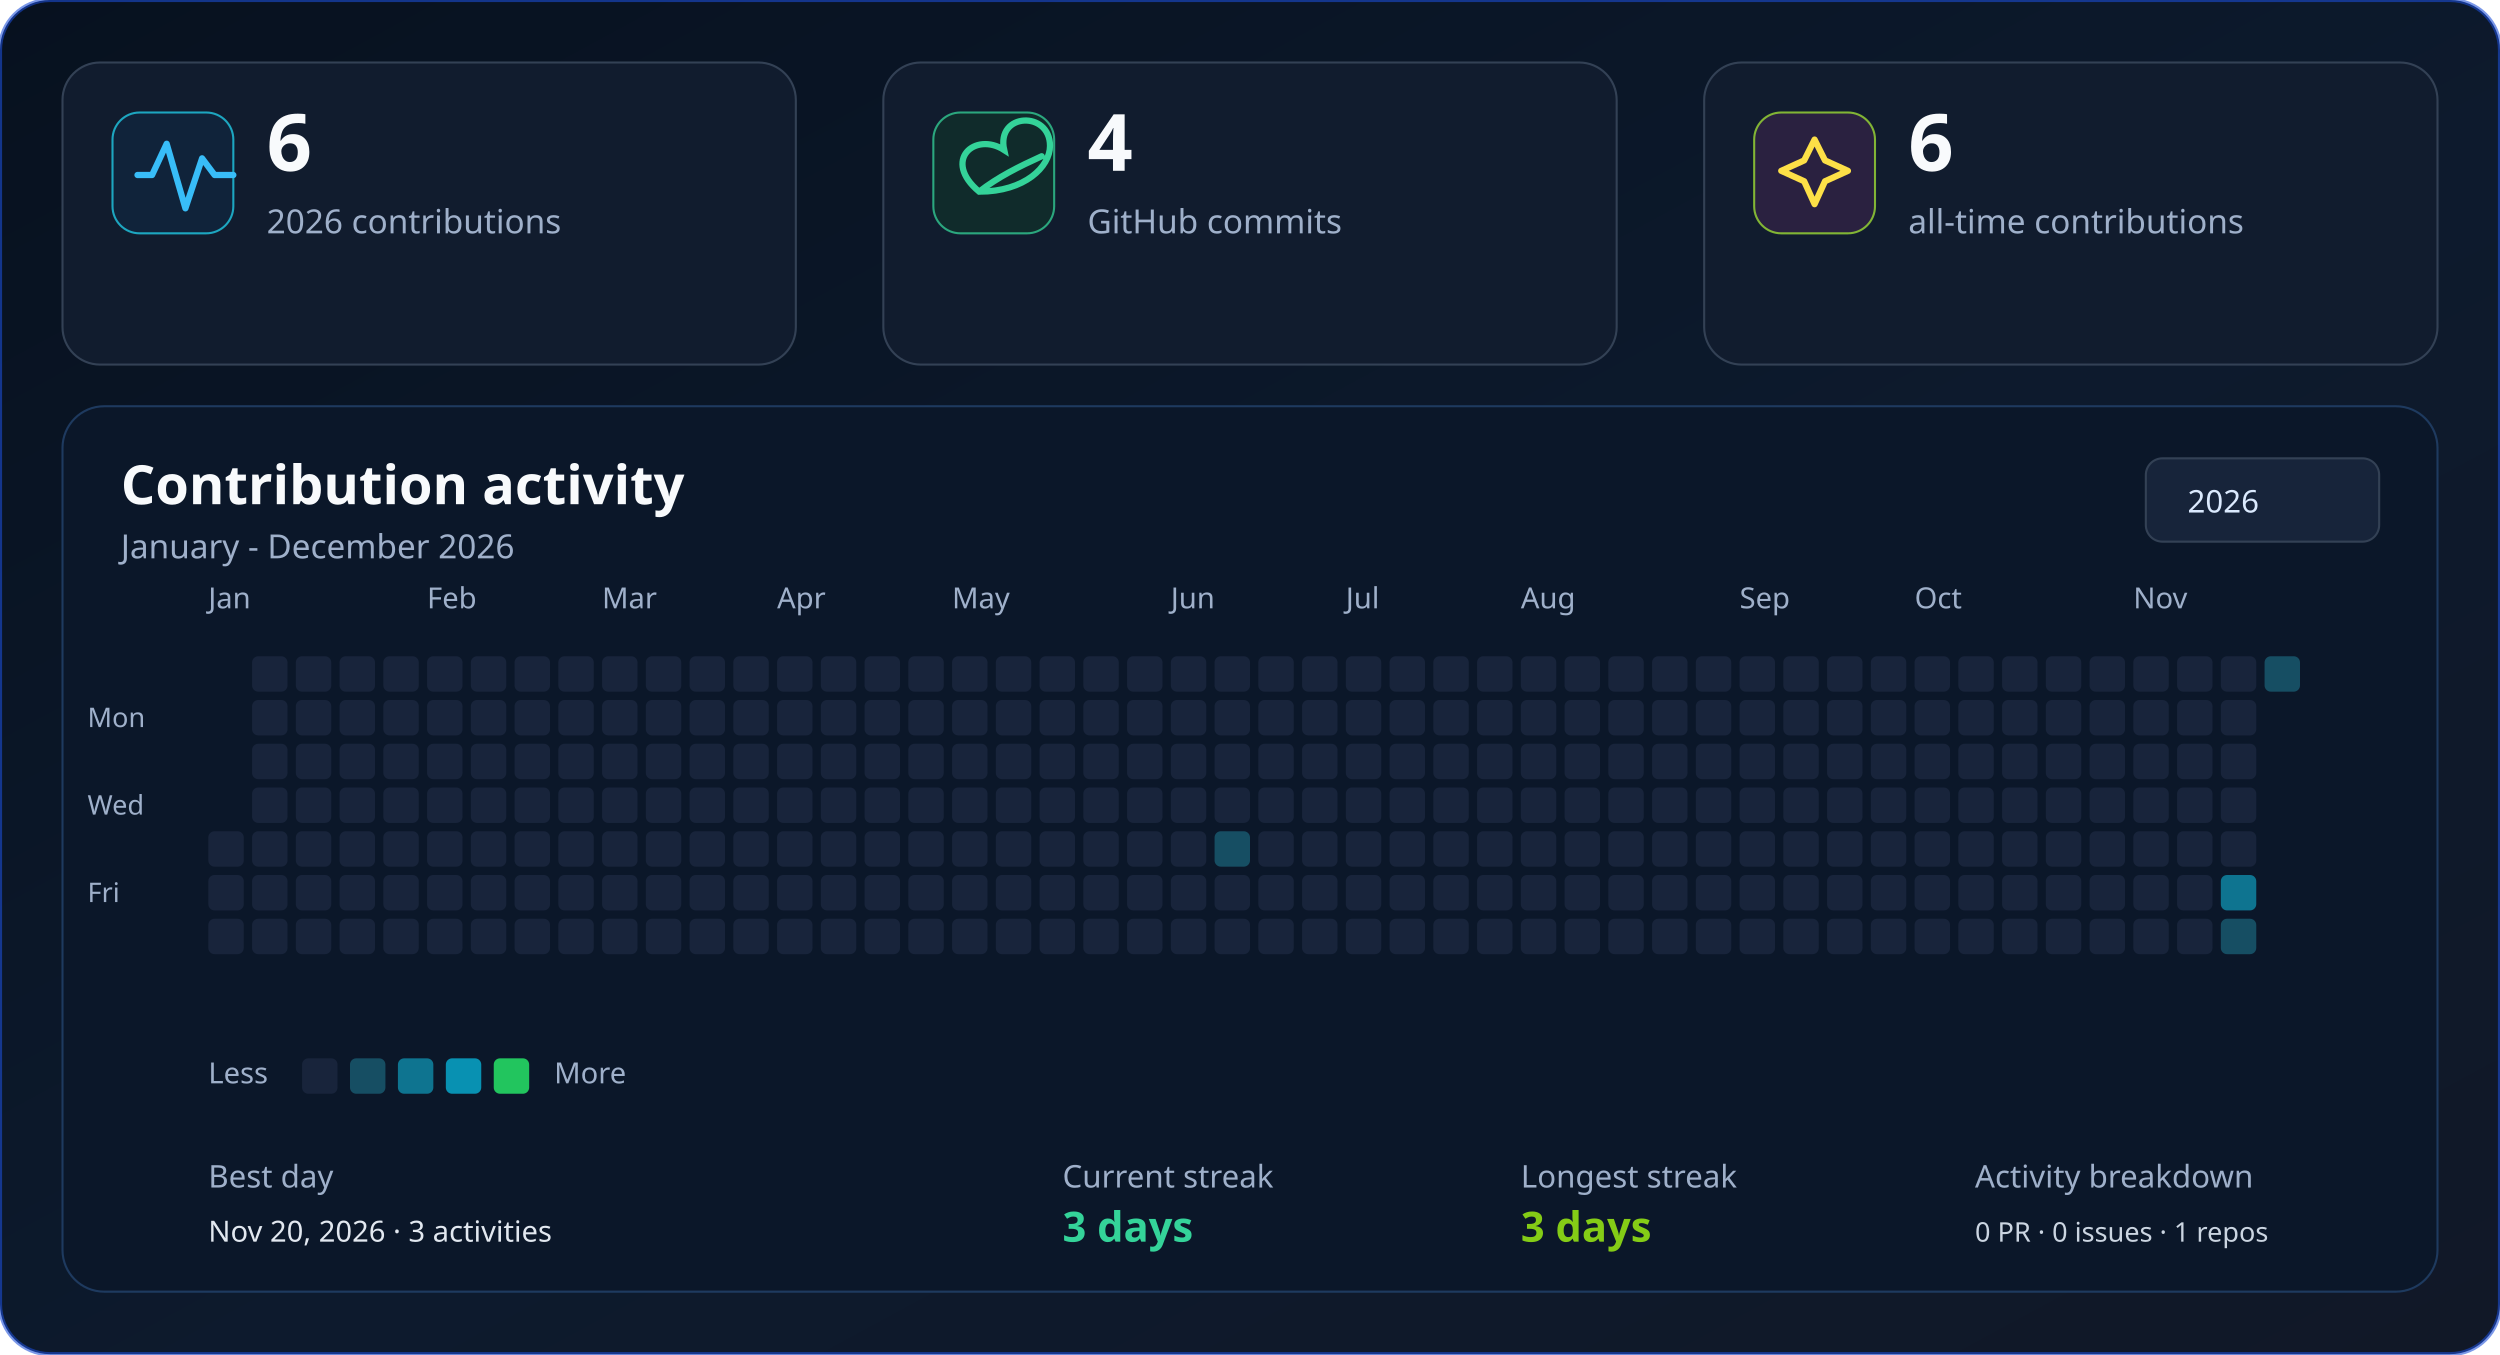
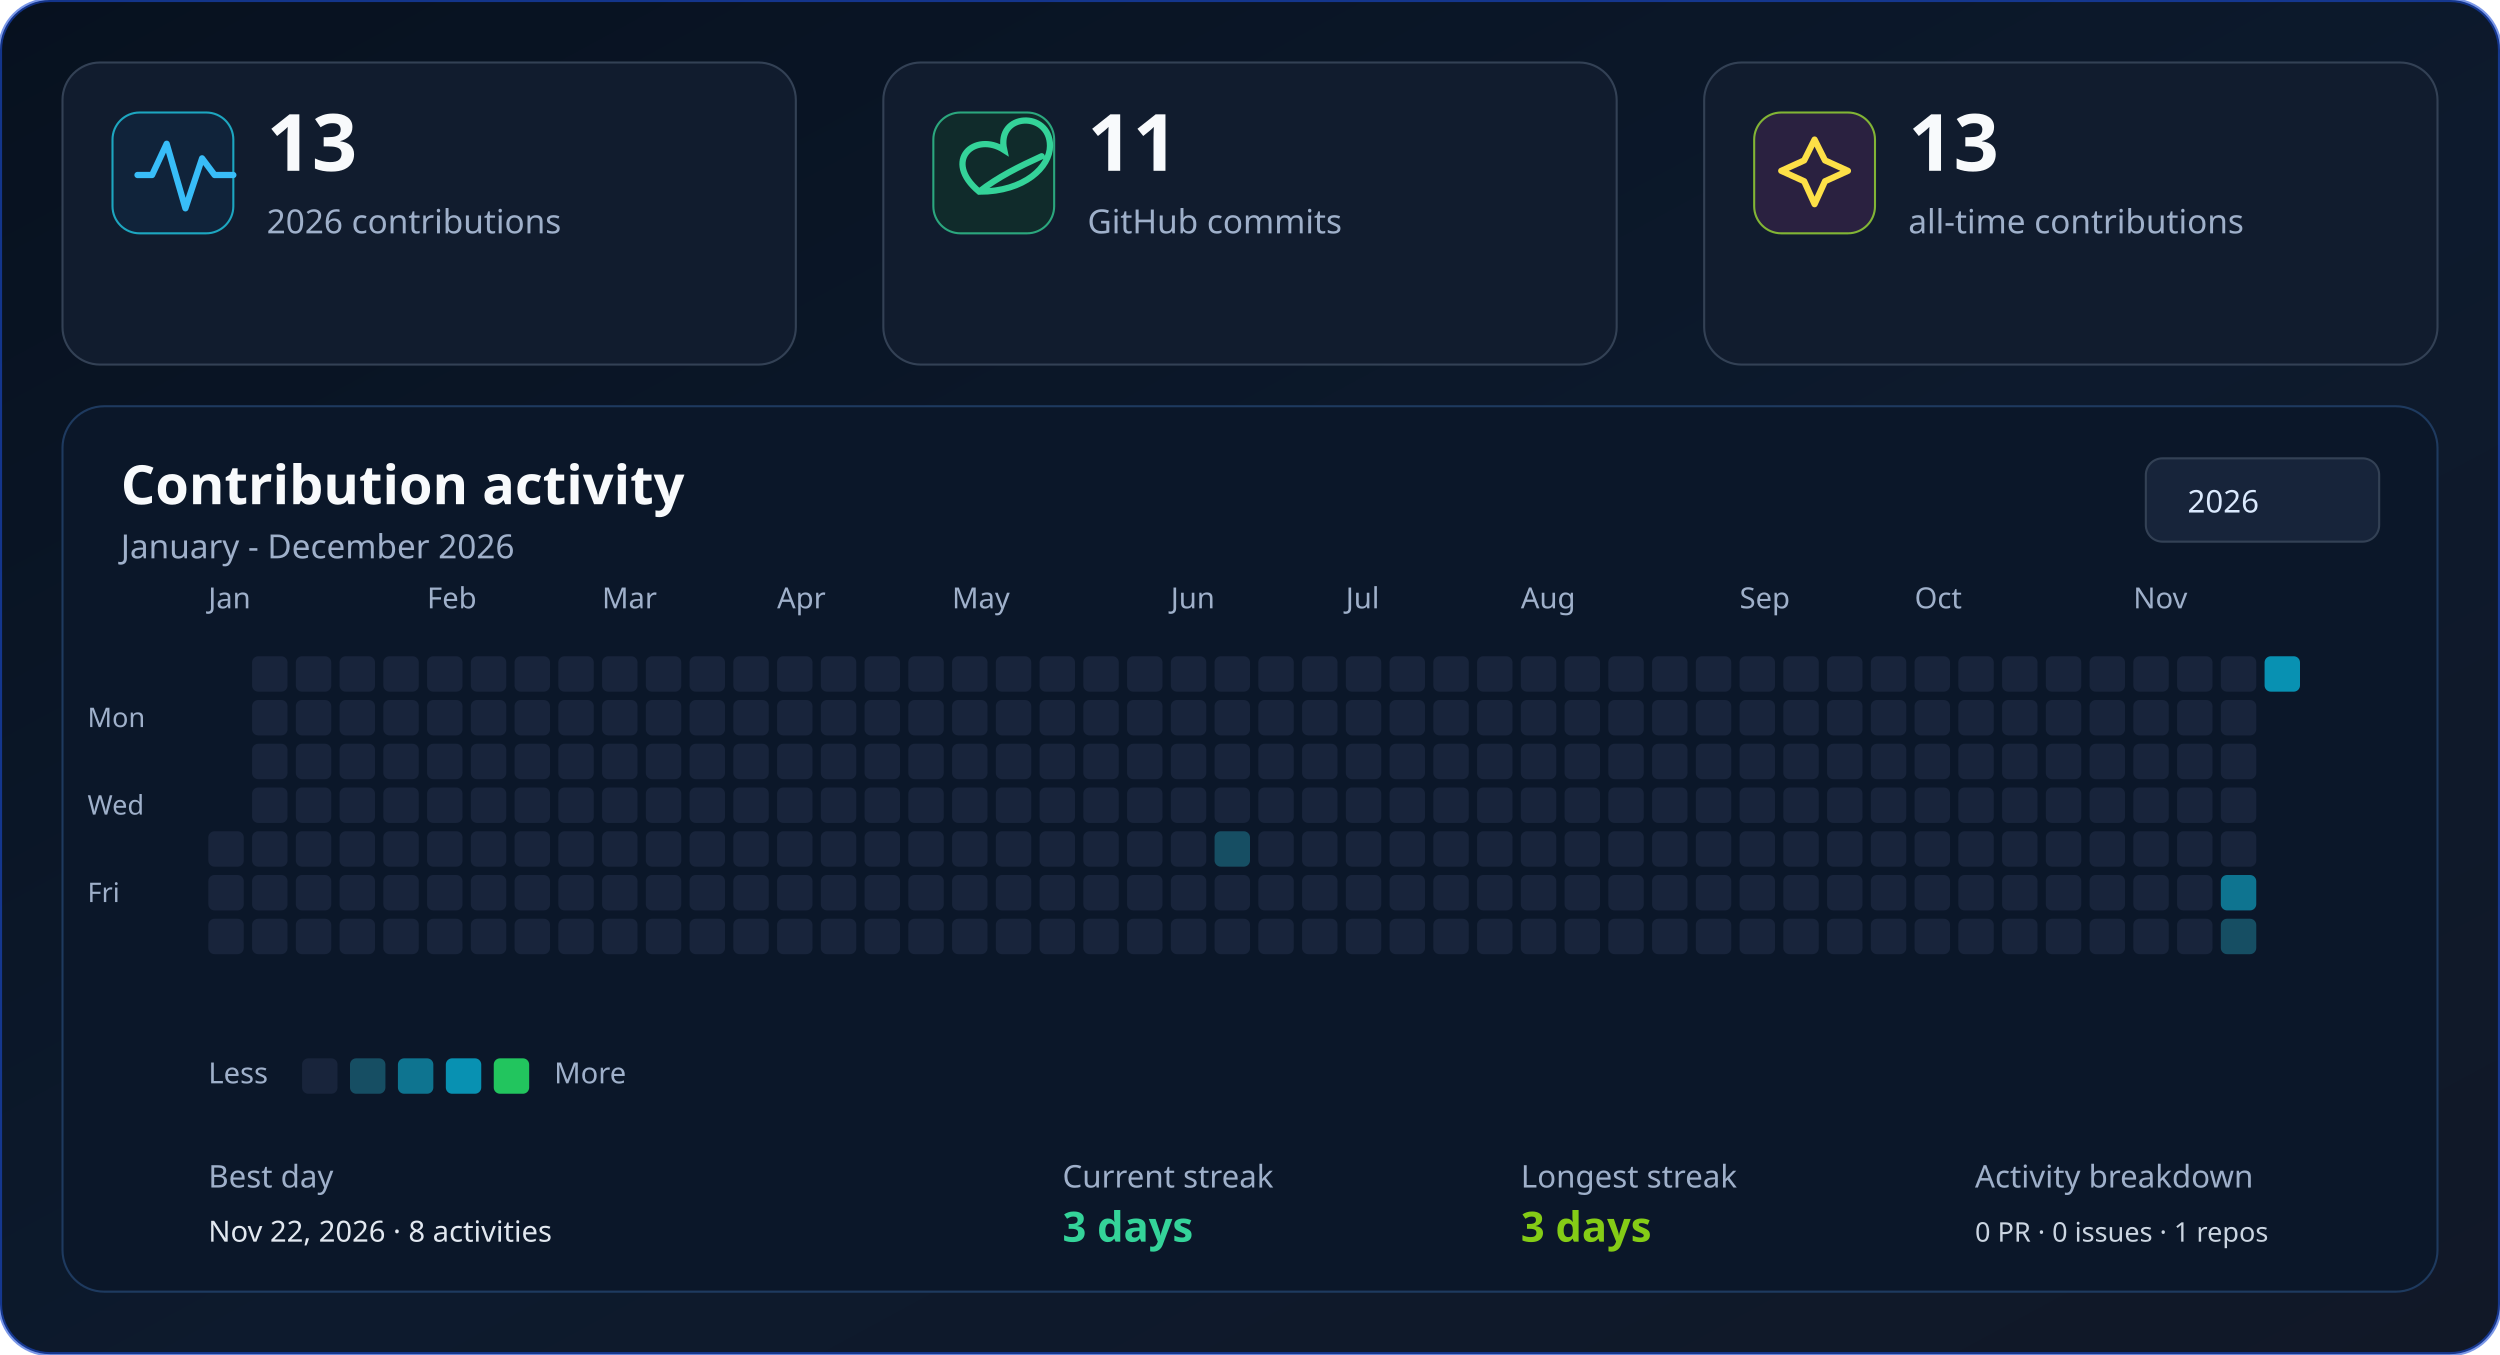
<svg xmlns="http://www.w3.org/2000/svg" width="1200" height="650" viewBox="0 0 1200 650" role="img" aria-labelledby="title desc">
  <defs>
    <linearGradient id="background" x1="0" y1="0" x2="1" y2="1">
      <stop stop-color="#07111f" />
      <stop offset=".55" stop-color="#0d1a2d" />
      <stop offset="1" stop-color="#111827" />
    </linearGradient>
    <linearGradient id="cyan" x1="0" y1="0" x2="1" y2="1">
      <stop stop-color="#22d3ee" />
      <stop offset="1" stop-color="#3b82f6" />
    </linearGradient>
  </defs>
  <rect width="1200" height="650" rx="24" fill="url(#background)" stroke="#1d4ed8" stroke-opacity=".58" stroke-width="2" />
  <g>
    <rect x="30" y="30" width="352" height="145" rx="18" fill="#111c2e" stroke="#334155" />
    <rect x="424" y="30" width="352" height="145" rx="18" fill="#111c2e" stroke="#334155" />
    <rect x="818" y="30" width="352" height="145" rx="18" fill="#111c2e" stroke="#334155" />
    <rect x="54" y="54" width="58" height="58" rx="13" fill="#10233a" stroke="#22d3ee" stroke-opacity=".75" />
    <path d="M66 84h7l7-15 9 31 8-24 6 8h9" fill="none" stroke="#38bdf8" stroke-width="3" stroke-linecap="round" stroke-linejoin="round" />
-     <text x="128" y="82" fill="#f8fafc" font-family="system-ui,sans-serif" font-size="38" font-weight="800">6</text>
+     <text x="128" y="82" fill="#f8fafc" font-family="system-ui,sans-serif" font-size="38" font-weight="800">13</text>
    <text x="128" y="112" fill="#9fb0ca" font-family="system-ui,sans-serif" font-size="16">2026 contributions</text>
    <rect x="448" y="54" width="58" height="58" rx="13" fill="#102b2b" stroke="#34d399" stroke-opacity=".75" />
    <path d="M470 92c-18-15-2-29 12-20-4-18 22-19 22-2 0 10-12 22-34 22zm0 0c9-7 19-12 30-17" fill="none" stroke="#34d399" stroke-width="3" stroke-linecap="round" />
-     <text x="522" y="82" fill="#f8fafc" font-family="system-ui,sans-serif" font-size="38" font-weight="800">4</text>
+     <text x="522" y="82" fill="#f8fafc" font-family="system-ui,sans-serif" font-size="38" font-weight="800">11</text>
    <text x="522" y="112" fill="#9fb0ca" font-family="system-ui,sans-serif" font-size="16">GitHub commits</text>
    <rect x="842" y="54" width="58" height="58" rx="13" fill="#2a2140" stroke="#a3e635" stroke-opacity=".75" />
    <path d="M871 67l5 10 11 5-11 5-5 11-5-11-11-5 11-5z" fill="none" stroke="#fde047" stroke-width="3" stroke-linejoin="round" />
-     <text x="916" y="82" fill="#f8fafc" font-family="system-ui,sans-serif" font-size="38" font-weight="800">6</text>
+     <text x="916" y="82" fill="#f8fafc" font-family="system-ui,sans-serif" font-size="38" font-weight="800">13</text>
    <text x="916" y="112" fill="#9fb0ca" font-family="system-ui,sans-serif" font-size="16">all-time contributions</text>
  </g>
  <rect x="30" y="195" width="1140" height="425" rx="20" fill="#0b1729" stroke="#1e3a5f" />
  <text x="58" y="242" fill="#f8fafc" font-family="system-ui,sans-serif" font-size="26" font-weight="800">Contribution activity</text>
  <text x="58" y="268" fill="#9fb0ca" font-family="system-ui,sans-serif" font-size="16">January - December 2026</text>
  <rect x="1030" y="220" width="112" height="40" rx="8" fill="#17243a" stroke="#334155" />
  <text x="1050" y="246" fill="#dbeafe" font-family="system-ui,sans-serif" font-size="15">2026</text>
  <text x="100" y="292" fill="#9fb0ca" font-family="system-ui,sans-serif" font-size="14">Jan</text>
  <text x="205" y="292" fill="#9fb0ca" font-family="system-ui,sans-serif" font-size="14">Feb</text>
  <text x="289" y="292" fill="#9fb0ca" font-family="system-ui,sans-serif" font-size="14">Mar</text>
  <text x="373" y="292" fill="#9fb0ca" font-family="system-ui,sans-serif" font-size="14">Apr</text>
  <text x="457" y="292" fill="#9fb0ca" font-family="system-ui,sans-serif" font-size="14">May</text>
  <text x="562" y="292" fill="#9fb0ca" font-family="system-ui,sans-serif" font-size="14">Jun</text>
  <text x="646" y="292" fill="#9fb0ca" font-family="system-ui,sans-serif" font-size="14">Jul</text>
  <text x="730" y="292" fill="#9fb0ca" font-family="system-ui,sans-serif" font-size="14">Aug</text>
  <text x="835" y="292" fill="#9fb0ca" font-family="system-ui,sans-serif" font-size="14">Sep</text>
  <text x="919" y="292" fill="#9fb0ca" font-family="system-ui,sans-serif" font-size="14">Oct</text>
  <text x="1024" y="292" fill="#9fb0ca" font-family="system-ui,sans-serif" font-size="14">Nov</text>
  <text x="42" y="349" fill="#9fb0ca" font-family="system-ui,sans-serif" font-size="13">Mon</text>
  <text x="42" y="391" fill="#9fb0ca" font-family="system-ui,sans-serif" font-size="13">Wed</text>
  <text x="42" y="433" fill="#9fb0ca" font-family="system-ui,sans-serif" font-size="13">Fri</text>
  <rect x="100" y="399" width="17" height="17" rx="3" fill="#18243b" />
  <rect x="100" y="420" width="17" height="17" rx="3" fill="#18243b" />
  <rect x="100" y="441" width="17" height="17" rx="3" fill="#18243b" />
  <rect x="121" y="315" width="17" height="17" rx="3" fill="#18243b" />
  <rect x="121" y="336" width="17" height="17" rx="3" fill="#18243b" />
  <rect x="121" y="357" width="17" height="17" rx="3" fill="#18243b" />
  <rect x="121" y="378" width="17" height="17" rx="3" fill="#18243b" />
  <rect x="121" y="399" width="17" height="17" rx="3" fill="#18243b" />
  <rect x="121" y="420" width="17" height="17" rx="3" fill="#18243b" />
  <rect x="121" y="441" width="17" height="17" rx="3" fill="#18243b" />
  <rect x="142" y="315" width="17" height="17" rx="3" fill="#18243b" />
  <rect x="142" y="336" width="17" height="17" rx="3" fill="#18243b" />
  <rect x="142" y="357" width="17" height="17" rx="3" fill="#18243b" />
  <rect x="142" y="378" width="17" height="17" rx="3" fill="#18243b" />
  <rect x="142" y="399" width="17" height="17" rx="3" fill="#18243b" />
  <rect x="142" y="420" width="17" height="17" rx="3" fill="#18243b" />
  <rect x="142" y="441" width="17" height="17" rx="3" fill="#18243b" />
  <rect x="163" y="315" width="17" height="17" rx="3" fill="#18243b" />
  <rect x="163" y="336" width="17" height="17" rx="3" fill="#18243b" />
  <rect x="163" y="357" width="17" height="17" rx="3" fill="#18243b" />
  <rect x="163" y="378" width="17" height="17" rx="3" fill="#18243b" />
  <rect x="163" y="399" width="17" height="17" rx="3" fill="#18243b" />
  <rect x="163" y="420" width="17" height="17" rx="3" fill="#18243b" />
  <rect x="163" y="441" width="17" height="17" rx="3" fill="#18243b" />
  <rect x="184" y="315" width="17" height="17" rx="3" fill="#18243b" />
  <rect x="184" y="336" width="17" height="17" rx="3" fill="#18243b" />
  <rect x="184" y="357" width="17" height="17" rx="3" fill="#18243b" />
  <rect x="184" y="378" width="17" height="17" rx="3" fill="#18243b" />
  <rect x="184" y="399" width="17" height="17" rx="3" fill="#18243b" />
  <rect x="184" y="420" width="17" height="17" rx="3" fill="#18243b" />
  <rect x="184" y="441" width="17" height="17" rx="3" fill="#18243b" />
  <rect x="205" y="315" width="17" height="17" rx="3" fill="#18243b" />
  <rect x="205" y="336" width="17" height="17" rx="3" fill="#18243b" />
  <rect x="205" y="357" width="17" height="17" rx="3" fill="#18243b" />
  <rect x="205" y="378" width="17" height="17" rx="3" fill="#18243b" />
  <rect x="205" y="399" width="17" height="17" rx="3" fill="#18243b" />
  <rect x="205" y="420" width="17" height="17" rx="3" fill="#18243b" />
  <rect x="205" y="441" width="17" height="17" rx="3" fill="#18243b" />
  <rect x="226" y="315" width="17" height="17" rx="3" fill="#18243b" />
  <rect x="226" y="336" width="17" height="17" rx="3" fill="#18243b" />
  <rect x="226" y="357" width="17" height="17" rx="3" fill="#18243b" />
  <rect x="226" y="378" width="17" height="17" rx="3" fill="#18243b" />
  <rect x="226" y="399" width="17" height="17" rx="3" fill="#18243b" />
  <rect x="226" y="420" width="17" height="17" rx="3" fill="#18243b" />
  <rect x="226" y="441" width="17" height="17" rx="3" fill="#18243b" />
  <rect x="247" y="315" width="17" height="17" rx="3" fill="#18243b" />
  <rect x="247" y="336" width="17" height="17" rx="3" fill="#18243b" />
  <rect x="247" y="357" width="17" height="17" rx="3" fill="#18243b" />
  <rect x="247" y="378" width="17" height="17" rx="3" fill="#18243b" />
  <rect x="247" y="399" width="17" height="17" rx="3" fill="#18243b" />
  <rect x="247" y="420" width="17" height="17" rx="3" fill="#18243b" />
  <rect x="247" y="441" width="17" height="17" rx="3" fill="#18243b" />
  <rect x="268" y="315" width="17" height="17" rx="3" fill="#18243b" />
  <rect x="268" y="336" width="17" height="17" rx="3" fill="#18243b" />
  <rect x="268" y="357" width="17" height="17" rx="3" fill="#18243b" />
  <rect x="268" y="378" width="17" height="17" rx="3" fill="#18243b" />
  <rect x="268" y="399" width="17" height="17" rx="3" fill="#18243b" />
  <rect x="268" y="420" width="17" height="17" rx="3" fill="#18243b" />
  <rect x="268" y="441" width="17" height="17" rx="3" fill="#18243b" />
  <rect x="289" y="315" width="17" height="17" rx="3" fill="#18243b" />
  <rect x="289" y="336" width="17" height="17" rx="3" fill="#18243b" />
  <rect x="289" y="357" width="17" height="17" rx="3" fill="#18243b" />
  <rect x="289" y="378" width="17" height="17" rx="3" fill="#18243b" />
  <rect x="289" y="399" width="17" height="17" rx="3" fill="#18243b" />
  <rect x="289" y="420" width="17" height="17" rx="3" fill="#18243b" />
  <rect x="289" y="441" width="17" height="17" rx="3" fill="#18243b" />
  <rect x="310" y="315" width="17" height="17" rx="3" fill="#18243b" />
  <rect x="310" y="336" width="17" height="17" rx="3" fill="#18243b" />
  <rect x="310" y="357" width="17" height="17" rx="3" fill="#18243b" />
  <rect x="310" y="378" width="17" height="17" rx="3" fill="#18243b" />
  <rect x="310" y="399" width="17" height="17" rx="3" fill="#18243b" />
  <rect x="310" y="420" width="17" height="17" rx="3" fill="#18243b" />
  <rect x="310" y="441" width="17" height="17" rx="3" fill="#18243b" />
  <rect x="331" y="315" width="17" height="17" rx="3" fill="#18243b" />
  <rect x="331" y="336" width="17" height="17" rx="3" fill="#18243b" />
  <rect x="331" y="357" width="17" height="17" rx="3" fill="#18243b" />
  <rect x="331" y="378" width="17" height="17" rx="3" fill="#18243b" />
  <rect x="331" y="399" width="17" height="17" rx="3" fill="#18243b" />
  <rect x="331" y="420" width="17" height="17" rx="3" fill="#18243b" />
  <rect x="331" y="441" width="17" height="17" rx="3" fill="#18243b" />
  <rect x="352" y="315" width="17" height="17" rx="3" fill="#18243b" />
  <rect x="352" y="336" width="17" height="17" rx="3" fill="#18243b" />
  <rect x="352" y="357" width="17" height="17" rx="3" fill="#18243b" />
  <rect x="352" y="378" width="17" height="17" rx="3" fill="#18243b" />
  <rect x="352" y="399" width="17" height="17" rx="3" fill="#18243b" />
  <rect x="352" y="420" width="17" height="17" rx="3" fill="#18243b" />
  <rect x="352" y="441" width="17" height="17" rx="3" fill="#18243b" />
  <rect x="373" y="315" width="17" height="17" rx="3" fill="#18243b" />
  <rect x="373" y="336" width="17" height="17" rx="3" fill="#18243b" />
  <rect x="373" y="357" width="17" height="17" rx="3" fill="#18243b" />
  <rect x="373" y="378" width="17" height="17" rx="3" fill="#18243b" />
  <rect x="373" y="399" width="17" height="17" rx="3" fill="#18243b" />
  <rect x="373" y="420" width="17" height="17" rx="3" fill="#18243b" />
  <rect x="373" y="441" width="17" height="17" rx="3" fill="#18243b" />
  <rect x="394" y="315" width="17" height="17" rx="3" fill="#18243b" />
  <rect x="394" y="336" width="17" height="17" rx="3" fill="#18243b" />
  <rect x="394" y="357" width="17" height="17" rx="3" fill="#18243b" />
  <rect x="394" y="378" width="17" height="17" rx="3" fill="#18243b" />
  <rect x="394" y="399" width="17" height="17" rx="3" fill="#18243b" />
  <rect x="394" y="420" width="17" height="17" rx="3" fill="#18243b" />
  <rect x="394" y="441" width="17" height="17" rx="3" fill="#18243b" />
  <rect x="415" y="315" width="17" height="17" rx="3" fill="#18243b" />
  <rect x="415" y="336" width="17" height="17" rx="3" fill="#18243b" />
  <rect x="415" y="357" width="17" height="17" rx="3" fill="#18243b" />
  <rect x="415" y="378" width="17" height="17" rx="3" fill="#18243b" />
  <rect x="415" y="399" width="17" height="17" rx="3" fill="#18243b" />
  <rect x="415" y="420" width="17" height="17" rx="3" fill="#18243b" />
  <rect x="415" y="441" width="17" height="17" rx="3" fill="#18243b" />
  <rect x="436" y="315" width="17" height="17" rx="3" fill="#18243b" />
  <rect x="436" y="336" width="17" height="17" rx="3" fill="#18243b" />
  <rect x="436" y="357" width="17" height="17" rx="3" fill="#18243b" />
  <rect x="436" y="378" width="17" height="17" rx="3" fill="#18243b" />
  <rect x="436" y="399" width="17" height="17" rx="3" fill="#18243b" />
  <rect x="436" y="420" width="17" height="17" rx="3" fill="#18243b" />
  <rect x="436" y="441" width="17" height="17" rx="3" fill="#18243b" />
  <rect x="457" y="315" width="17" height="17" rx="3" fill="#18243b" />
  <rect x="457" y="336" width="17" height="17" rx="3" fill="#18243b" />
  <rect x="457" y="357" width="17" height="17" rx="3" fill="#18243b" />
  <rect x="457" y="378" width="17" height="17" rx="3" fill="#18243b" />
  <rect x="457" y="399" width="17" height="17" rx="3" fill="#18243b" />
  <rect x="457" y="420" width="17" height="17" rx="3" fill="#18243b" />
  <rect x="457" y="441" width="17" height="17" rx="3" fill="#18243b" />
  <rect x="478" y="315" width="17" height="17" rx="3" fill="#18243b" />
  <rect x="478" y="336" width="17" height="17" rx="3" fill="#18243b" />
  <rect x="478" y="357" width="17" height="17" rx="3" fill="#18243b" />
  <rect x="478" y="378" width="17" height="17" rx="3" fill="#18243b" />
  <rect x="478" y="399" width="17" height="17" rx="3" fill="#18243b" />
  <rect x="478" y="420" width="17" height="17" rx="3" fill="#18243b" />
  <rect x="478" y="441" width="17" height="17" rx="3" fill="#18243b" />
  <rect x="499" y="315" width="17" height="17" rx="3" fill="#18243b" />
  <rect x="499" y="336" width="17" height="17" rx="3" fill="#18243b" />
  <rect x="499" y="357" width="17" height="17" rx="3" fill="#18243b" />
  <rect x="499" y="378" width="17" height="17" rx="3" fill="#18243b" />
  <rect x="499" y="399" width="17" height="17" rx="3" fill="#18243b" />
  <rect x="499" y="420" width="17" height="17" rx="3" fill="#18243b" />
  <rect x="499" y="441" width="17" height="17" rx="3" fill="#18243b" />
  <rect x="520" y="315" width="17" height="17" rx="3" fill="#18243b" />
  <rect x="520" y="336" width="17" height="17" rx="3" fill="#18243b" />
  <rect x="520" y="357" width="17" height="17" rx="3" fill="#18243b" />
  <rect x="520" y="378" width="17" height="17" rx="3" fill="#18243b" />
  <rect x="520" y="399" width="17" height="17" rx="3" fill="#18243b" />
  <rect x="520" y="420" width="17" height="17" rx="3" fill="#18243b" />
  <rect x="520" y="441" width="17" height="17" rx="3" fill="#18243b" />
  <rect x="541" y="315" width="17" height="17" rx="3" fill="#18243b" />
  <rect x="541" y="336" width="17" height="17" rx="3" fill="#18243b" />
  <rect x="541" y="357" width="17" height="17" rx="3" fill="#18243b" />
  <rect x="541" y="378" width="17" height="17" rx="3" fill="#18243b" />
  <rect x="541" y="399" width="17" height="17" rx="3" fill="#18243b" />
  <rect x="541" y="420" width="17" height="17" rx="3" fill="#18243b" />
  <rect x="541" y="441" width="17" height="17" rx="3" fill="#18243b" />
  <rect x="562" y="315" width="17" height="17" rx="3" fill="#18243b" />
  <rect x="562" y="336" width="17" height="17" rx="3" fill="#18243b" />
  <rect x="562" y="357" width="17" height="17" rx="3" fill="#18243b" />
  <rect x="562" y="378" width="17" height="17" rx="3" fill="#18243b" />
  <rect x="562" y="399" width="17" height="17" rx="3" fill="#18243b" />
  <rect x="562" y="420" width="17" height="17" rx="3" fill="#18243b" />
  <rect x="562" y="441" width="17" height="17" rx="3" fill="#18243b" />
  <rect x="583" y="315" width="17" height="17" rx="3" fill="#18243b" />
  <rect x="583" y="336" width="17" height="17" rx="3" fill="#18243b" />
  <rect x="583" y="357" width="17" height="17" rx="3" fill="#18243b" />
  <rect x="583" y="378" width="17" height="17" rx="3" fill="#18243b" />
  <rect x="583" y="399" width="17" height="17" rx="3" fill="#164e63" />
  <rect x="583" y="420" width="17" height="17" rx="3" fill="#18243b" />
  <rect x="583" y="441" width="17" height="17" rx="3" fill="#18243b" />
  <rect x="604" y="315" width="17" height="17" rx="3" fill="#18243b" />
  <rect x="604" y="336" width="17" height="17" rx="3" fill="#18243b" />
  <rect x="604" y="357" width="17" height="17" rx="3" fill="#18243b" />
  <rect x="604" y="378" width="17" height="17" rx="3" fill="#18243b" />
  <rect x="604" y="399" width="17" height="17" rx="3" fill="#18243b" />
  <rect x="604" y="420" width="17" height="17" rx="3" fill="#18243b" />
  <rect x="604" y="441" width="17" height="17" rx="3" fill="#18243b" />
  <rect x="625" y="315" width="17" height="17" rx="3" fill="#18243b" />
  <rect x="625" y="336" width="17" height="17" rx="3" fill="#18243b" />
  <rect x="625" y="357" width="17" height="17" rx="3" fill="#18243b" />
  <rect x="625" y="378" width="17" height="17" rx="3" fill="#18243b" />
  <rect x="625" y="399" width="17" height="17" rx="3" fill="#18243b" />
  <rect x="625" y="420" width="17" height="17" rx="3" fill="#18243b" />
  <rect x="625" y="441" width="17" height="17" rx="3" fill="#18243b" />
  <rect x="646" y="315" width="17" height="17" rx="3" fill="#18243b" />
  <rect x="646" y="336" width="17" height="17" rx="3" fill="#18243b" />
  <rect x="646" y="357" width="17" height="17" rx="3" fill="#18243b" />
  <rect x="646" y="378" width="17" height="17" rx="3" fill="#18243b" />
  <rect x="646" y="399" width="17" height="17" rx="3" fill="#18243b" />
  <rect x="646" y="420" width="17" height="17" rx="3" fill="#18243b" />
  <rect x="646" y="441" width="17" height="17" rx="3" fill="#18243b" />
  <rect x="667" y="315" width="17" height="17" rx="3" fill="#18243b" />
  <rect x="667" y="336" width="17" height="17" rx="3" fill="#18243b" />
  <rect x="667" y="357" width="17" height="17" rx="3" fill="#18243b" />
  <rect x="667" y="378" width="17" height="17" rx="3" fill="#18243b" />
  <rect x="667" y="399" width="17" height="17" rx="3" fill="#18243b" />
  <rect x="667" y="420" width="17" height="17" rx="3" fill="#18243b" />
  <rect x="667" y="441" width="17" height="17" rx="3" fill="#18243b" />
  <rect x="688" y="315" width="17" height="17" rx="3" fill="#18243b" />
  <rect x="688" y="336" width="17" height="17" rx="3" fill="#18243b" />
  <rect x="688" y="357" width="17" height="17" rx="3" fill="#18243b" />
  <rect x="688" y="378" width="17" height="17" rx="3" fill="#18243b" />
  <rect x="688" y="399" width="17" height="17" rx="3" fill="#18243b" />
  <rect x="688" y="420" width="17" height="17" rx="3" fill="#18243b" />
  <rect x="688" y="441" width="17" height="17" rx="3" fill="#18243b" />
  <rect x="709" y="315" width="17" height="17" rx="3" fill="#18243b" />
  <rect x="709" y="336" width="17" height="17" rx="3" fill="#18243b" />
  <rect x="709" y="357" width="17" height="17" rx="3" fill="#18243b" />
  <rect x="709" y="378" width="17" height="17" rx="3" fill="#18243b" />
  <rect x="709" y="399" width="17" height="17" rx="3" fill="#18243b" />
  <rect x="709" y="420" width="17" height="17" rx="3" fill="#18243b" />
  <rect x="709" y="441" width="17" height="17" rx="3" fill="#18243b" />
  <rect x="730" y="315" width="17" height="17" rx="3" fill="#18243b" />
  <rect x="730" y="336" width="17" height="17" rx="3" fill="#18243b" />
  <rect x="730" y="357" width="17" height="17" rx="3" fill="#18243b" />
  <rect x="730" y="378" width="17" height="17" rx="3" fill="#18243b" />
  <rect x="730" y="399" width="17" height="17" rx="3" fill="#18243b" />
  <rect x="730" y="420" width="17" height="17" rx="3" fill="#18243b" />
  <rect x="730" y="441" width="17" height="17" rx="3" fill="#18243b" />
  <rect x="751" y="315" width="17" height="17" rx="3" fill="#18243b" />
  <rect x="751" y="336" width="17" height="17" rx="3" fill="#18243b" />
  <rect x="751" y="357" width="17" height="17" rx="3" fill="#18243b" />
  <rect x="751" y="378" width="17" height="17" rx="3" fill="#18243b" />
  <rect x="751" y="399" width="17" height="17" rx="3" fill="#18243b" />
  <rect x="751" y="420" width="17" height="17" rx="3" fill="#18243b" />
  <rect x="751" y="441" width="17" height="17" rx="3" fill="#18243b" />
  <rect x="772" y="315" width="17" height="17" rx="3" fill="#18243b" />
  <rect x="772" y="336" width="17" height="17" rx="3" fill="#18243b" />
  <rect x="772" y="357" width="17" height="17" rx="3" fill="#18243b" />
  <rect x="772" y="378" width="17" height="17" rx="3" fill="#18243b" />
  <rect x="772" y="399" width="17" height="17" rx="3" fill="#18243b" />
  <rect x="772" y="420" width="17" height="17" rx="3" fill="#18243b" />
  <rect x="772" y="441" width="17" height="17" rx="3" fill="#18243b" />
  <rect x="793" y="315" width="17" height="17" rx="3" fill="#18243b" />
  <rect x="793" y="336" width="17" height="17" rx="3" fill="#18243b" />
  <rect x="793" y="357" width="17" height="17" rx="3" fill="#18243b" />
  <rect x="793" y="378" width="17" height="17" rx="3" fill="#18243b" />
  <rect x="793" y="399" width="17" height="17" rx="3" fill="#18243b" />
  <rect x="793" y="420" width="17" height="17" rx="3" fill="#18243b" />
  <rect x="793" y="441" width="17" height="17" rx="3" fill="#18243b" />
  <rect x="814" y="315" width="17" height="17" rx="3" fill="#18243b" />
  <rect x="814" y="336" width="17" height="17" rx="3" fill="#18243b" />
  <rect x="814" y="357" width="17" height="17" rx="3" fill="#18243b" />
  <rect x="814" y="378" width="17" height="17" rx="3" fill="#18243b" />
  <rect x="814" y="399" width="17" height="17" rx="3" fill="#18243b" />
  <rect x="814" y="420" width="17" height="17" rx="3" fill="#18243b" />
  <rect x="814" y="441" width="17" height="17" rx="3" fill="#18243b" />
  <rect x="835" y="315" width="17" height="17" rx="3" fill="#18243b" />
  <rect x="835" y="336" width="17" height="17" rx="3" fill="#18243b" />
  <rect x="835" y="357" width="17" height="17" rx="3" fill="#18243b" />
  <rect x="835" y="378" width="17" height="17" rx="3" fill="#18243b" />
  <rect x="835" y="399" width="17" height="17" rx="3" fill="#18243b" />
  <rect x="835" y="420" width="17" height="17" rx="3" fill="#18243b" />
  <rect x="835" y="441" width="17" height="17" rx="3" fill="#18243b" />
  <rect x="856" y="315" width="17" height="17" rx="3" fill="#18243b" />
  <rect x="856" y="336" width="17" height="17" rx="3" fill="#18243b" />
  <rect x="856" y="357" width="17" height="17" rx="3" fill="#18243b" />
  <rect x="856" y="378" width="17" height="17" rx="3" fill="#18243b" />
  <rect x="856" y="399" width="17" height="17" rx="3" fill="#18243b" />
  <rect x="856" y="420" width="17" height="17" rx="3" fill="#18243b" />
  <rect x="856" y="441" width="17" height="17" rx="3" fill="#18243b" />
  <rect x="877" y="315" width="17" height="17" rx="3" fill="#18243b" />
  <rect x="877" y="336" width="17" height="17" rx="3" fill="#18243b" />
  <rect x="877" y="357" width="17" height="17" rx="3" fill="#18243b" />
  <rect x="877" y="378" width="17" height="17" rx="3" fill="#18243b" />
  <rect x="877" y="399" width="17" height="17" rx="3" fill="#18243b" />
  <rect x="877" y="420" width="17" height="17" rx="3" fill="#18243b" />
  <rect x="877" y="441" width="17" height="17" rx="3" fill="#18243b" />
  <rect x="898" y="315" width="17" height="17" rx="3" fill="#18243b" />
  <rect x="898" y="336" width="17" height="17" rx="3" fill="#18243b" />
  <rect x="898" y="357" width="17" height="17" rx="3" fill="#18243b" />
  <rect x="898" y="378" width="17" height="17" rx="3" fill="#18243b" />
  <rect x="898" y="399" width="17" height="17" rx="3" fill="#18243b" />
  <rect x="898" y="420" width="17" height="17" rx="3" fill="#18243b" />
  <rect x="898" y="441" width="17" height="17" rx="3" fill="#18243b" />
  <rect x="919" y="315" width="17" height="17" rx="3" fill="#18243b" />
  <rect x="919" y="336" width="17" height="17" rx="3" fill="#18243b" />
  <rect x="919" y="357" width="17" height="17" rx="3" fill="#18243b" />
  <rect x="919" y="378" width="17" height="17" rx="3" fill="#18243b" />
  <rect x="919" y="399" width="17" height="17" rx="3" fill="#18243b" />
  <rect x="919" y="420" width="17" height="17" rx="3" fill="#18243b" />
  <rect x="919" y="441" width="17" height="17" rx="3" fill="#18243b" />
  <rect x="940" y="315" width="17" height="17" rx="3" fill="#18243b" />
  <rect x="940" y="336" width="17" height="17" rx="3" fill="#18243b" />
  <rect x="940" y="357" width="17" height="17" rx="3" fill="#18243b" />
  <rect x="940" y="378" width="17" height="17" rx="3" fill="#18243b" />
  <rect x="940" y="399" width="17" height="17" rx="3" fill="#18243b" />
  <rect x="940" y="420" width="17" height="17" rx="3" fill="#18243b" />
  <rect x="940" y="441" width="17" height="17" rx="3" fill="#18243b" />
  <rect x="961" y="315" width="17" height="17" rx="3" fill="#18243b" />
  <rect x="961" y="336" width="17" height="17" rx="3" fill="#18243b" />
  <rect x="961" y="357" width="17" height="17" rx="3" fill="#18243b" />
  <rect x="961" y="378" width="17" height="17" rx="3" fill="#18243b" />
  <rect x="961" y="399" width="17" height="17" rx="3" fill="#18243b" />
  <rect x="961" y="420" width="17" height="17" rx="3" fill="#18243b" />
  <rect x="961" y="441" width="17" height="17" rx="3" fill="#18243b" />
  <rect x="982" y="315" width="17" height="17" rx="3" fill="#18243b" />
  <rect x="982" y="336" width="17" height="17" rx="3" fill="#18243b" />
  <rect x="982" y="357" width="17" height="17" rx="3" fill="#18243b" />
  <rect x="982" y="378" width="17" height="17" rx="3" fill="#18243b" />
  <rect x="982" y="399" width="17" height="17" rx="3" fill="#18243b" />
  <rect x="982" y="420" width="17" height="17" rx="3" fill="#18243b" />
  <rect x="982" y="441" width="17" height="17" rx="3" fill="#18243b" />
  <rect x="1003" y="315" width="17" height="17" rx="3" fill="#18243b" />
  <rect x="1003" y="336" width="17" height="17" rx="3" fill="#18243b" />
  <rect x="1003" y="357" width="17" height="17" rx="3" fill="#18243b" />
  <rect x="1003" y="378" width="17" height="17" rx="3" fill="#18243b" />
  <rect x="1003" y="399" width="17" height="17" rx="3" fill="#18243b" />
  <rect x="1003" y="420" width="17" height="17" rx="3" fill="#18243b" />
  <rect x="1003" y="441" width="17" height="17" rx="3" fill="#18243b" />
  <rect x="1024" y="315" width="17" height="17" rx="3" fill="#18243b" />
  <rect x="1024" y="336" width="17" height="17" rx="3" fill="#18243b" />
  <rect x="1024" y="357" width="17" height="17" rx="3" fill="#18243b" />
  <rect x="1024" y="378" width="17" height="17" rx="3" fill="#18243b" />
  <rect x="1024" y="399" width="17" height="17" rx="3" fill="#18243b" />
  <rect x="1024" y="420" width="17" height="17" rx="3" fill="#18243b" />
  <rect x="1024" y="441" width="17" height="17" rx="3" fill="#18243b" />
  <rect x="1045" y="315" width="17" height="17" rx="3" fill="#18243b" />
  <rect x="1045" y="336" width="17" height="17" rx="3" fill="#18243b" />
  <rect x="1045" y="357" width="17" height="17" rx="3" fill="#18243b" />
  <rect x="1045" y="378" width="17" height="17" rx="3" fill="#18243b" />
  <rect x="1045" y="399" width="17" height="17" rx="3" fill="#18243b" />
  <rect x="1045" y="420" width="17" height="17" rx="3" fill="#18243b" />
  <rect x="1045" y="441" width="17" height="17" rx="3" fill="#18243b" />
  <rect x="1066" y="315" width="17" height="17" rx="3" fill="#18243b" />
  <rect x="1066" y="336" width="17" height="17" rx="3" fill="#18243b" />
  <rect x="1066" y="357" width="17" height="17" rx="3" fill="#18243b" />
  <rect x="1066" y="378" width="17" height="17" rx="3" fill="#18243b" />
  <rect x="1066" y="399" width="17" height="17" rx="3" fill="#18243b" />
  <rect x="1066" y="420" width="17" height="17" rx="3" fill="#0e7490" />
  <rect x="1066" y="441" width="17" height="17" rx="3" fill="#164e63" />
-   <rect x="1087" y="315" width="17" height="17" rx="3" fill="#164e63" />
+   <rect x="1087" y="315" width="17" height="17" rx="3" fill="#0891b2" />
  <text x="100" y="520" fill="#9fb0ca" font-family="system-ui,sans-serif" font-size="14">Less</text>
  <rect x="145" y="508" width="17" height="17" rx="3" fill="#18243b" />
  <rect x="168" y="508" width="17" height="17" rx="3" fill="#164e63" />
  <rect x="191" y="508" width="17" height="17" rx="3" fill="#0e7490" />
  <rect x="214" y="508" width="17" height="17" rx="3" fill="#0891b2" />
  <rect x="237" y="508" width="17" height="17" rx="3" fill="#22c55e" />
  <text x="266" y="520" fill="#9fb0ca" font-family="system-ui,sans-serif" font-size="14">More</text>
  <text x="100" y="570" fill="#9fb0ca" font-family="system-ui,sans-serif" font-size="15">Best day</text>
-   <text x="100" y="596" fill="#e2e8f0" font-family="system-ui,sans-serif" font-size="14">Nov 20, 2026 · 3 activities</text>
+   <text x="100" y="596" fill="#e2e8f0" font-family="system-ui,sans-serif" font-size="14">Nov 22, 2026 · 8 activities</text>
  <text x="510" y="570" fill="#9fb0ca" font-family="system-ui,sans-serif" font-size="15">Current streak</text>
  <text x="510" y="596" fill="#34d399" font-family="system-ui,sans-serif" font-size="20" font-weight="800">3 days</text>
  <text x="730" y="570" fill="#9fb0ca" font-family="system-ui,sans-serif" font-size="15">Longest streak</text>
  <text x="730" y="596" fill="#84cc16" font-family="system-ui,sans-serif" font-size="20" font-weight="800">3 days</text>
  <text x="948" y="570" fill="#9fb0ca" font-family="system-ui,sans-serif" font-size="15">Activity breakdown</text>
  <text x="948" y="596" fill="#cbd5e1" font-family="system-ui,sans-serif" font-size="13">0 PR · 0 issues · 1 repos</text>
</svg>
